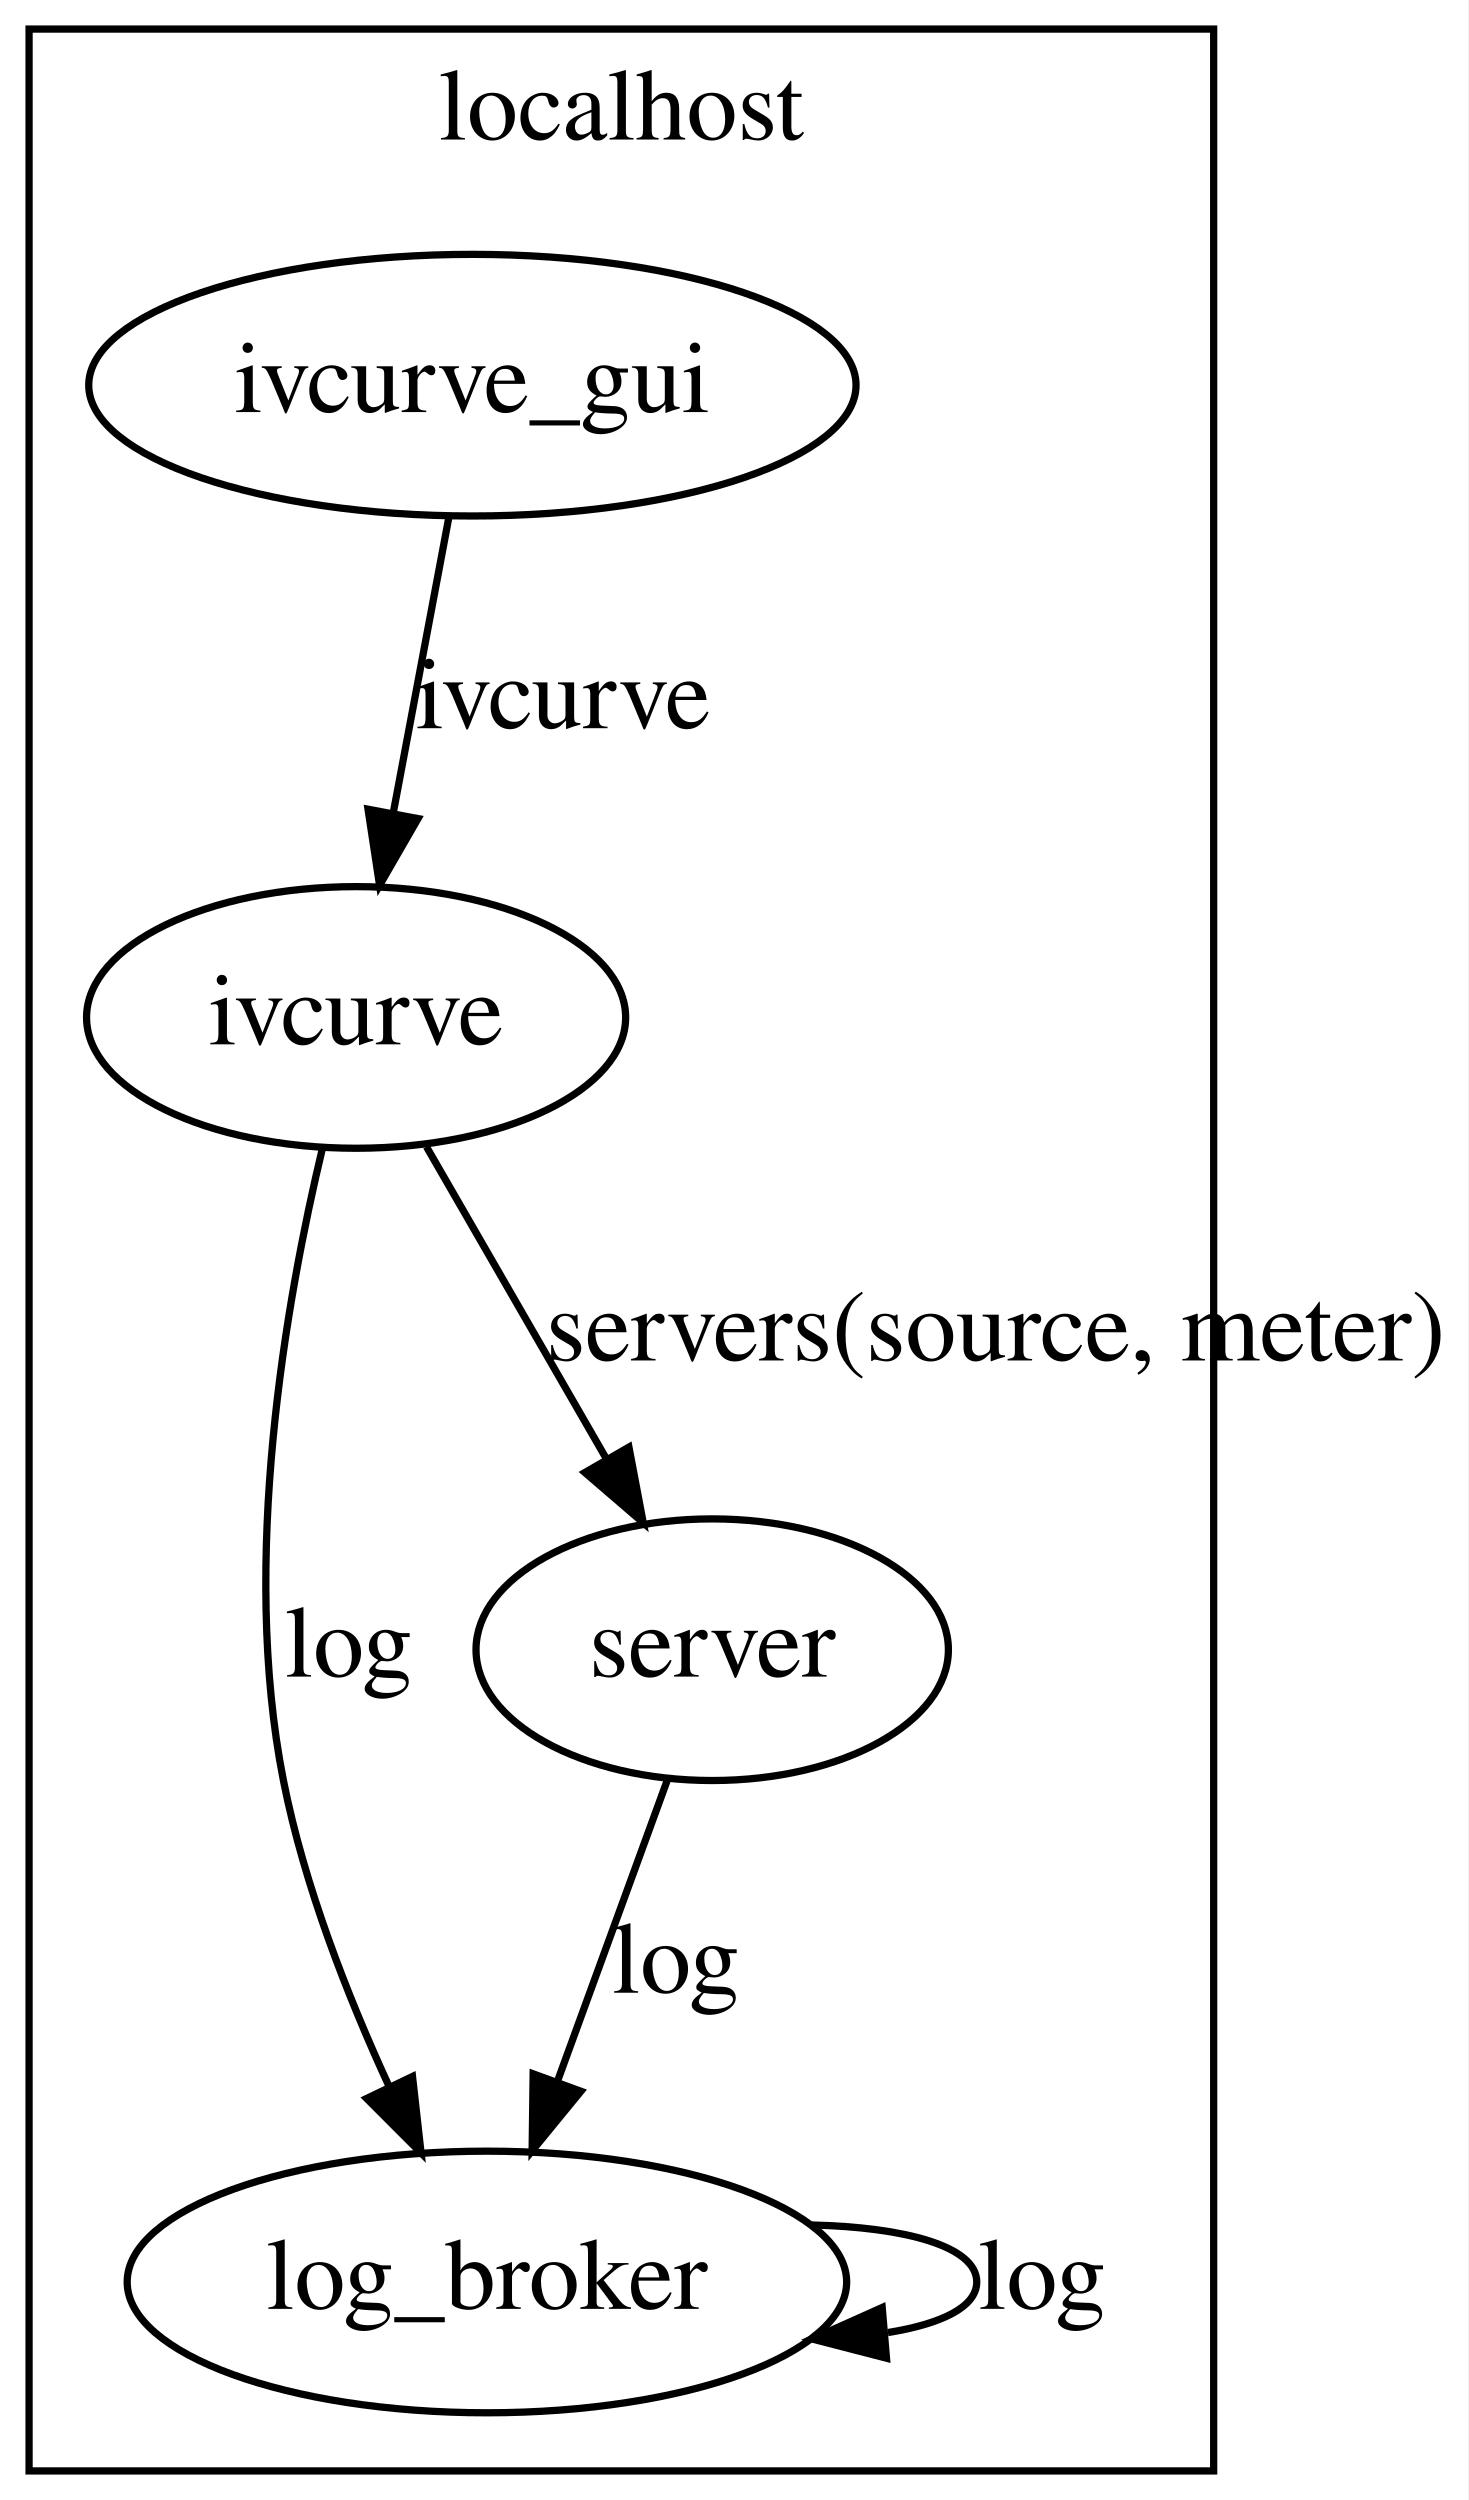
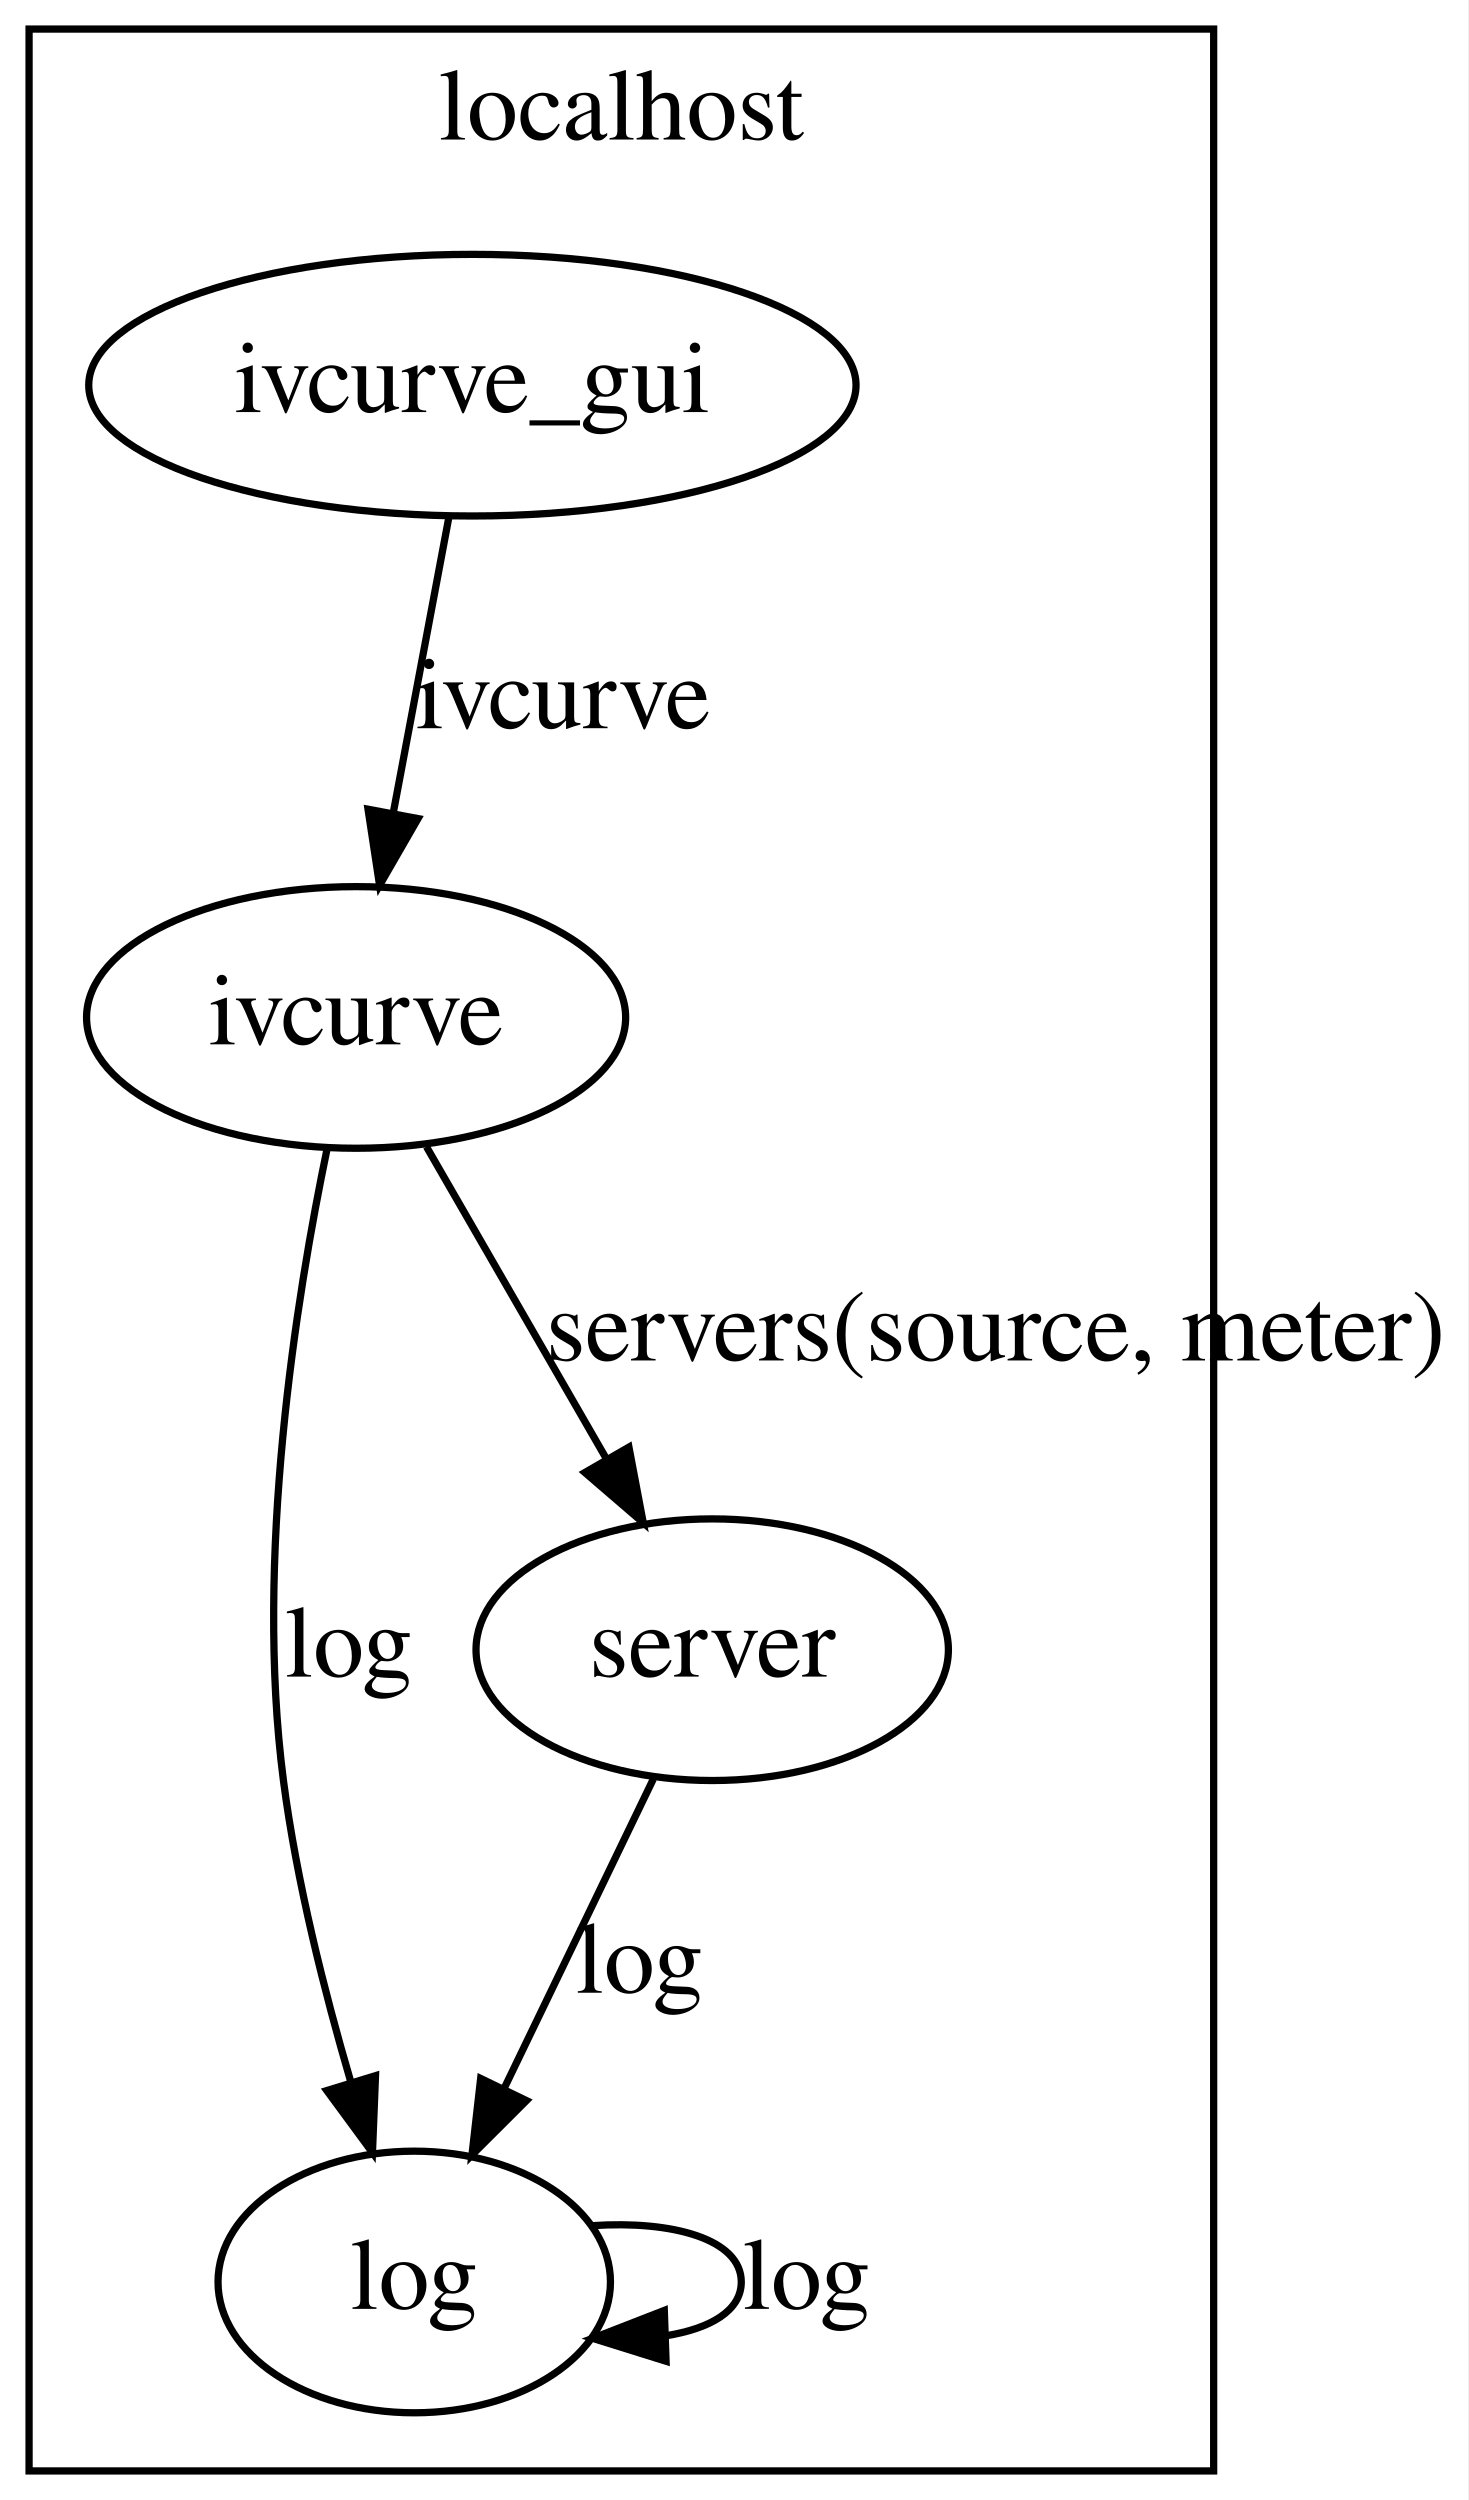
<svg xmlns="http://www.w3.org/2000/svg" width="202pt" height="344pt" viewBox="0.00 0.00 202.00 344.00">
  <g id="graph0" class="graph" transform="scale(1 1) rotate(0) translate(4 340)">
    <polygon fill="white" stroke="transparent" points="-4,4 -4,-340 198,-340 198,4 -4,4" />
    <g id="clust1" class="cluster">
      <polygon fill="none" stroke="black" points="0,0 0,-336 163,-336 163,0 0,0" />
      <text text-anchor="middle" x="81.5" y="-320.8" font-family="Times,serif" font-size="14.00">localhost</text>
    </g>
    <g id="node1" class="node">
-       <ellipse fill="none" stroke="black" cx="63" cy="-26" rx="49.5" ry="18" />
-       <text text-anchor="middle" x="63" y="-22.3" font-family="Times,serif" font-size="14.00">log_broker</text>
+       <ellipse fill="none" stroke="black" cx="53" cy="-26" rx="27" ry="18" />
+       <text text-anchor="middle" x="53" y="-22.3" font-family="Times,serif" font-size="14.00">log</text>
    </g>
    <g id="edge1" class="edge">
-       <path fill="none" stroke="black" d="M107.72,-33.84C120.52,-33.54 130.4,-30.92 130.4,-26 130.4,-22.54 125.51,-20.22 118.17,-19.04" />
-       <polygon fill="black" stroke="black" points="117.98,-15.51 107.72,-18.16 117.39,-22.49 117.98,-15.51" />
-       <text text-anchor="middle" x="139.4" y="-22.3" font-family="Times,serif" font-size="14.00">log</text>
+       <path fill="none" stroke="black" d="M77.53,-33.75C88.51,-34.49 98,-31.91 98,-26 98,-22.03 93.72,-19.56 87.57,-18.59" />
+       <polygon fill="black" stroke="black" points="87.65,-15.09 77.53,-18.25 87.41,-22.09 87.65,-15.09" />
+       <text text-anchor="middle" x="107" y="-22.3" font-family="Times,serif" font-size="14.00">log</text>
    </g>
    <g id="node2" class="node">
      <ellipse fill="none" stroke="black" cx="94" cy="-113" rx="32.5" ry="18" />
      <text text-anchor="middle" x="94" y="-109.3" font-family="Times,serif" font-size="14.00">server</text>
    </g>
    <g id="edge2" class="edge">
-       <path fill="none" stroke="black" d="M87.88,-95.21C83.57,-83.41 77.73,-67.38 72.78,-53.82" />
-       <polygon fill="black" stroke="black" points="75.93,-52.24 69.22,-44.05 69.36,-54.64 75.93,-52.24" />
-       <text text-anchor="middle" x="89" y="-65.8" font-family="Times,serif" font-size="14.00">log</text>
+       <path fill="none" stroke="black" d="M85.9,-95.21C80.02,-83.02 71.97,-66.32 65.3,-52.49" />
+       <polygon fill="black" stroke="black" points="68.44,-50.96 60.94,-43.47 62.14,-54 68.44,-50.96" />
+       <text text-anchor="middle" x="84" y="-65.8" font-family="Times,serif" font-size="14.00">log</text>
    </g>
    <g id="node3" class="node">
      <ellipse fill="none" stroke="black" cx="45" cy="-200" rx="37.09" ry="18" />
      <text text-anchor="middle" x="45" y="-196.3" font-family="Times,serif" font-size="14.00">ivcurve</text>
    </g>
    <g id="edge3" class="edge">
-       <path fill="none" stroke="black" d="M40.35,-181.92C35.39,-161.19 29.02,-125.25 35,-95 37.85,-80.57 43.81,-65.36 49.5,-52.99" />
-       <polygon fill="black" stroke="black" points="52.76,-54.28 53.94,-43.75 46.45,-51.25 52.76,-54.28" />
+       <path fill="none" stroke="black" d="M41.03,-182.03C36.74,-161.41 31.02,-125.58 35,-95 36.81,-81.09 40.62,-65.98 44.27,-53.54" />
+       <polygon fill="black" stroke="black" points="47.67,-54.39 47.25,-43.8 40.97,-52.34 47.67,-54.39" />
      <text text-anchor="middle" x="44" y="-109.3" font-family="Times,serif" font-size="14.00">log</text>
    </g>
    <g id="edge4" class="edge">
      <path fill="none" stroke="black" d="M54.68,-182.21C61.71,-170.02 71.33,-153.32 79.31,-139.49" />
      <polygon fill="black" stroke="black" points="82.54,-140.88 84.51,-130.47 76.48,-137.38 82.54,-140.88" />
      <text text-anchor="middle" x="133" y="-152.8" font-family="Times,serif" font-size="14.00">servers(source, meter)</text>
    </g>
    <g id="node4" class="node">
      <ellipse fill="none" stroke="black" cx="61" cy="-287" rx="52.79" ry="18" />
      <text text-anchor="middle" x="61" y="-283.3" font-family="Times,serif" font-size="14.00">ivcurve_gui</text>
    </g>
    <g id="edge5" class="edge">
      <path fill="none" stroke="black" d="M57.76,-268.8C55.57,-257.16 52.63,-241.55 50.13,-228.24" />
      <polygon fill="black" stroke="black" points="53.52,-227.36 48.23,-218.18 46.64,-228.65 53.52,-227.36" />
      <text text-anchor="middle" x="73.5" y="-239.8" font-family="Times,serif" font-size="14.00">ivcurve</text>
    </g>
  </g>
</svg>
